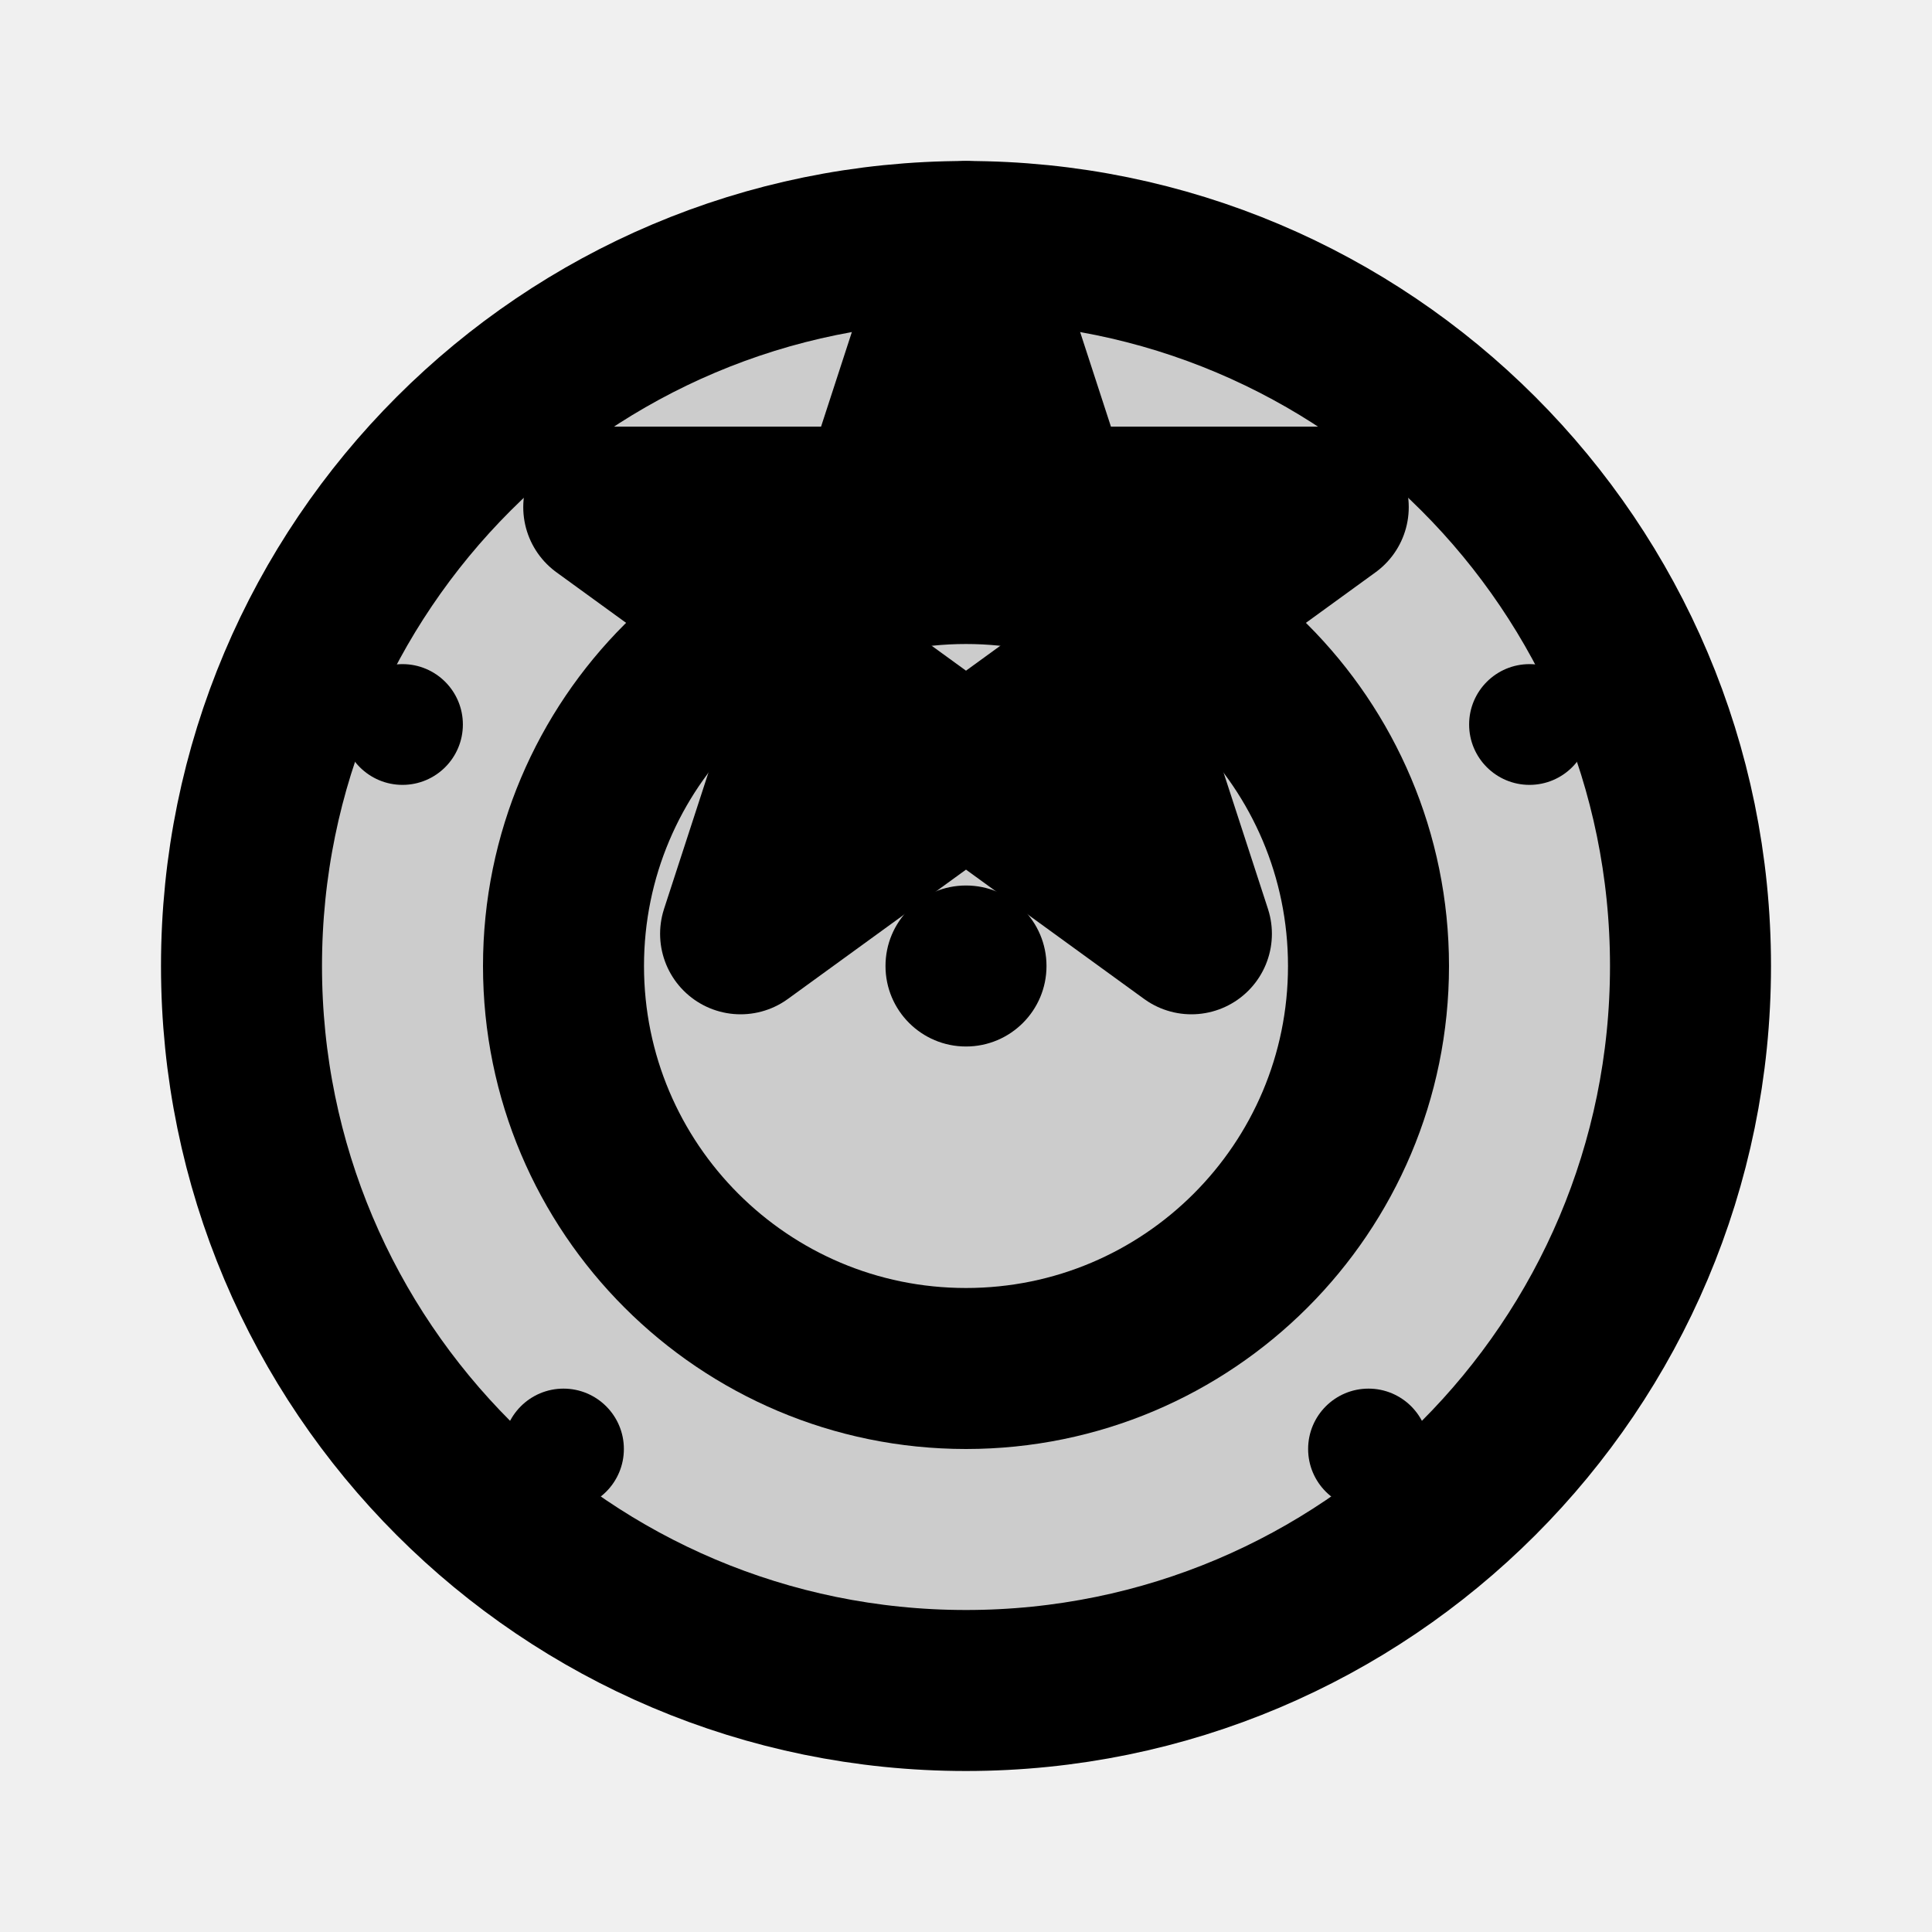
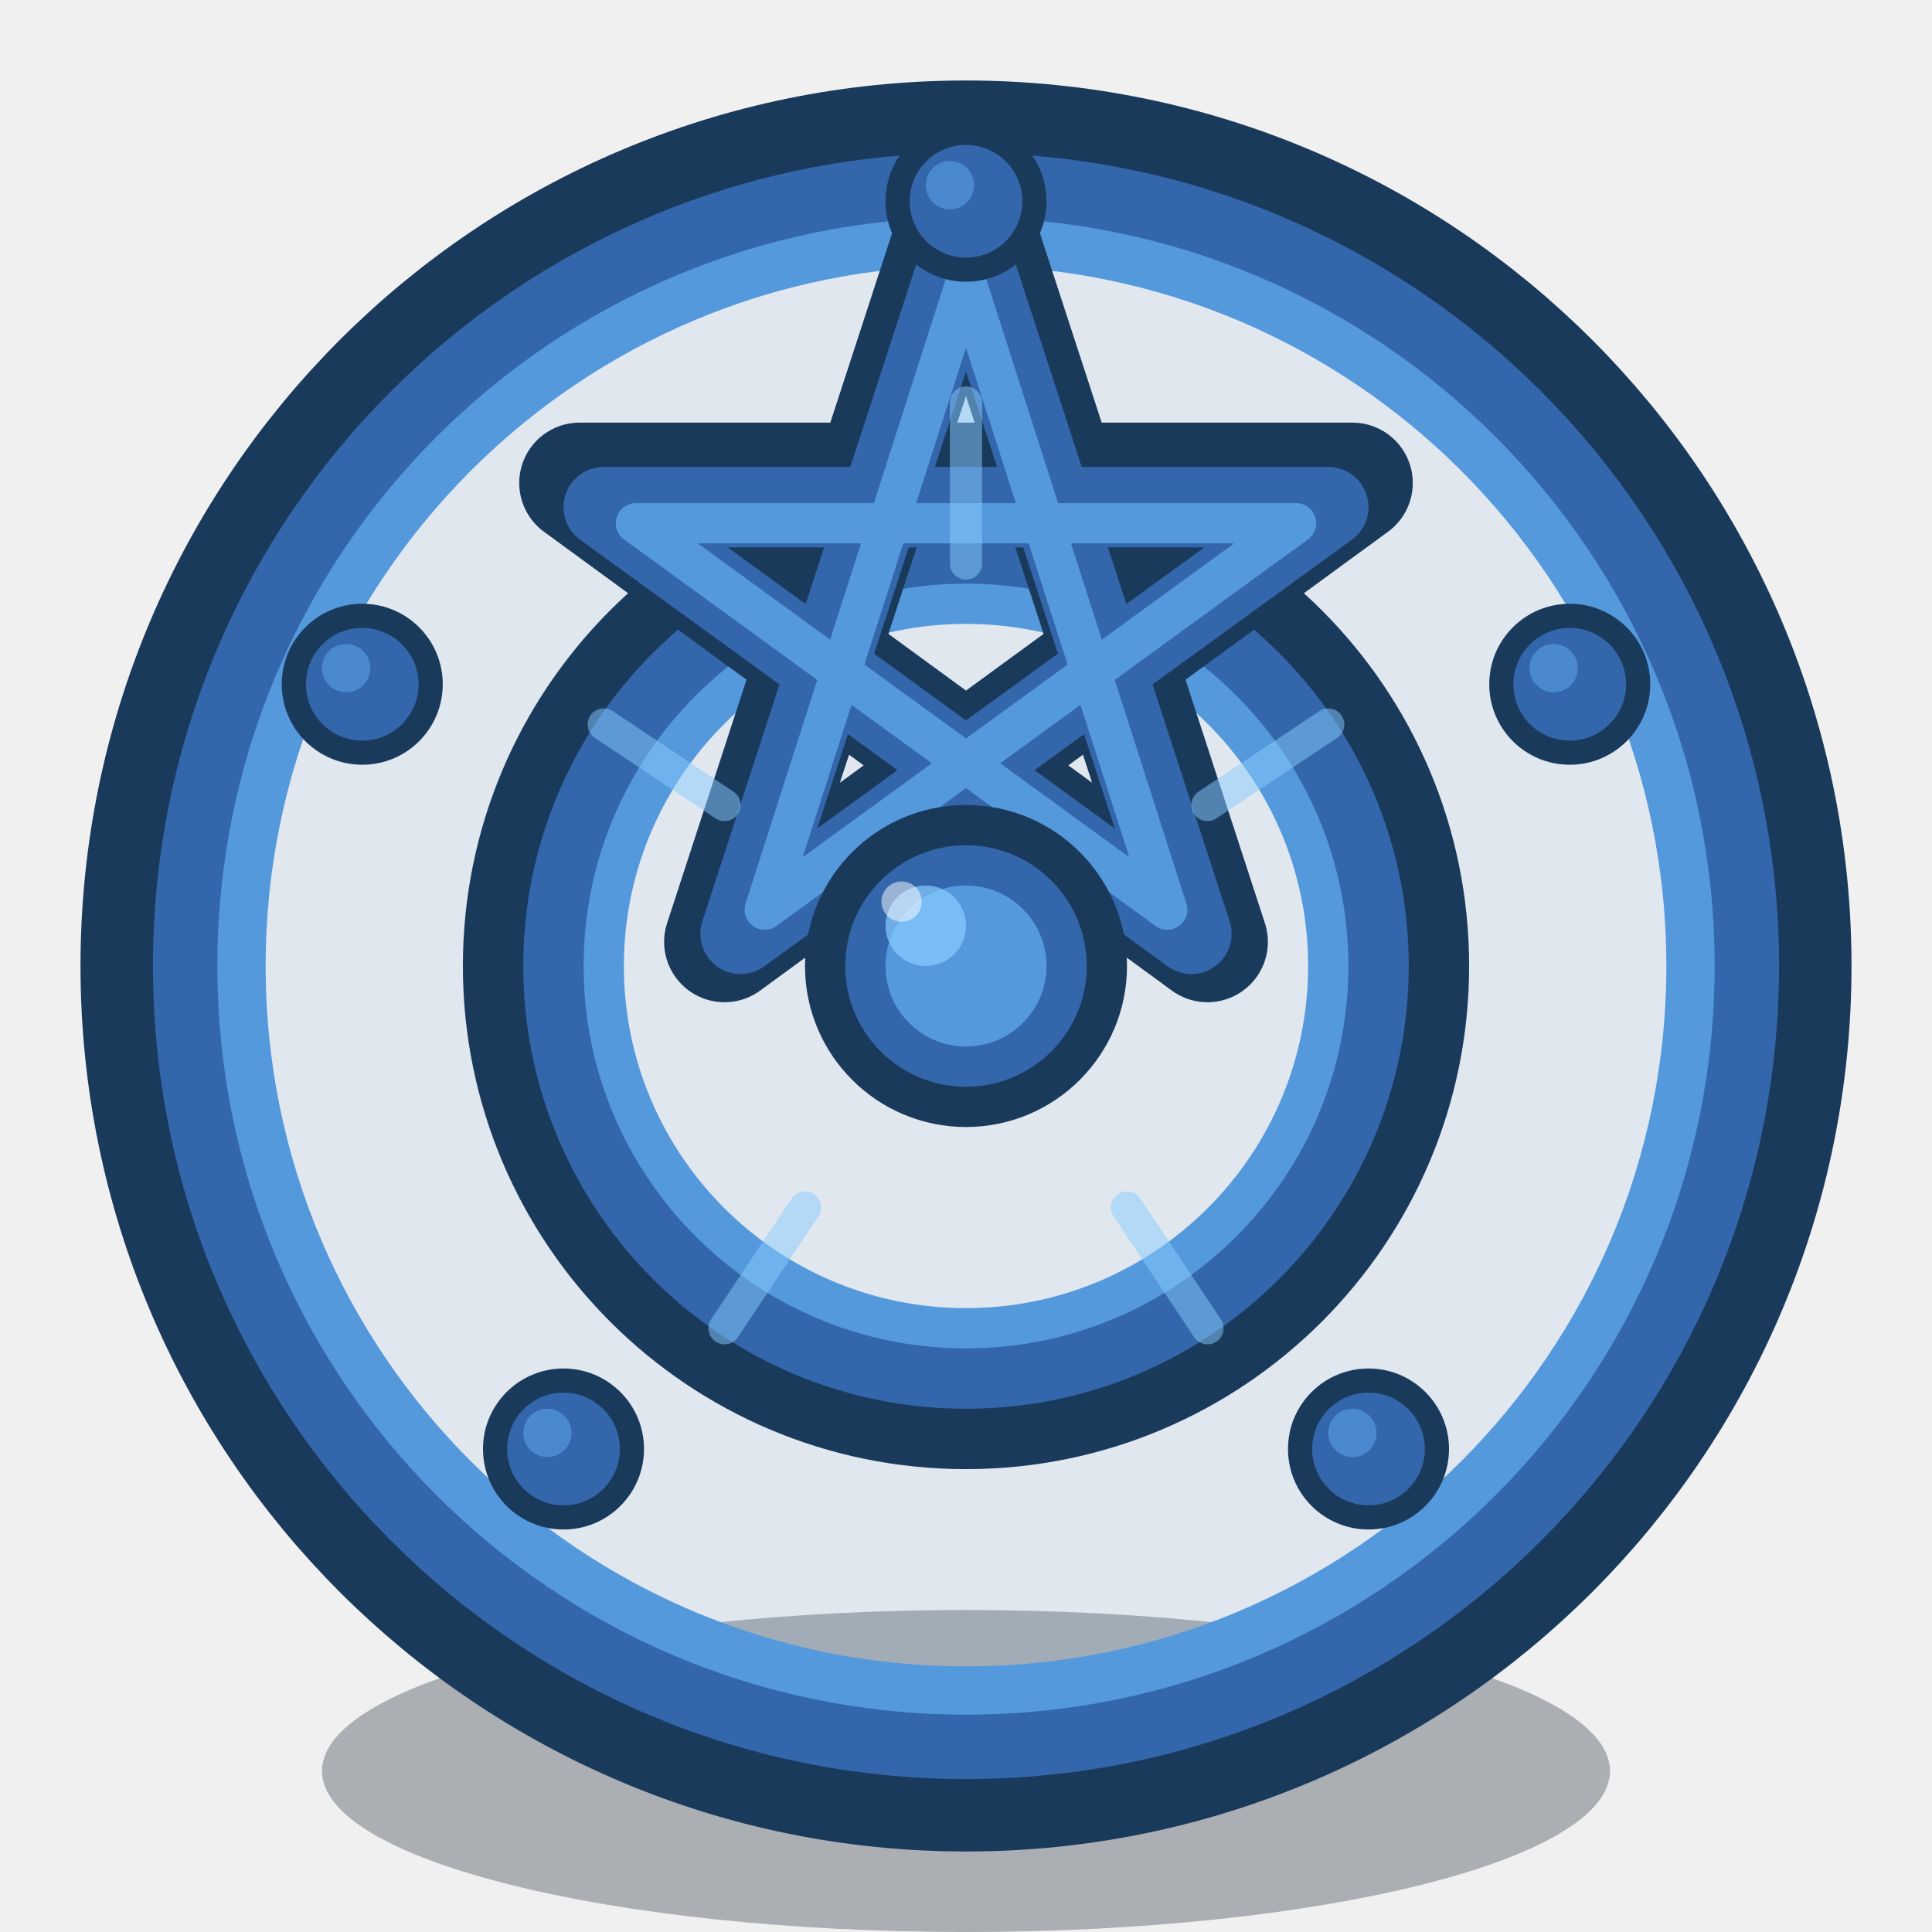
- <svg xmlns="http://www.w3.org/2000/svg" viewBox="0 0 24 24" fill="none">
-   <style>
-     .stroke { stroke: currentColor; stroke-width: 2; stroke-linecap: round; stroke-linejoin: round; fill: none; }
-     .metallic { fill: currentColor; fill-opacity: 0.15; }
-   </style>
-   <circle class="stroke metallic" cx="12" cy="12" r="9" />
-   <circle class="stroke" cx="12" cy="12" r="5" />
-   <path class="stroke" d="M12 3l2.8 8.6-7.3-5.3h9l-7.3 5.3z" />
-   <circle cx="12" cy="3" r="0.75" fill="currentColor" />
-   <circle cx="19" cy="9" r="0.75" fill="currentColor" />
-   <circle cx="17" cy="18" r="0.75" fill="currentColor" />
-   <circle cx="7" cy="18" r="0.75" fill="currentColor" />
-   <circle cx="5" cy="9" r="0.75" fill="currentColor" />
-   <circle cx="12" cy="12" r="1" fill="currentColor" />
+ <svg xmlns="http://www.w3.org/2000/svg" viewBox="0 0 24 24">
+   <ellipse cx="12" cy="22" rx="8" ry="2" fill="#0a1520" opacity="0.3" />
+   <circle cx="12" cy="12" r="10" fill="#5599dd" opacity="0.1" />
+   <circle cx="12" cy="12" r="10" fill="none" stroke="#1a3a5c" stroke-width="2" />
+   <circle cx="12" cy="12" r="9.5" fill="none" stroke="#3366aa" stroke-width="1.2" />
+   <circle cx="12" cy="12" r="9" fill="none" stroke="#5599dd" stroke-width="0.6" />
+   <circle cx="12" cy="12" r="5.5" fill="none" stroke="#1a3a5c" stroke-width="1.5" />
+   <circle cx="12" cy="12" r="5" fill="none" stroke="#3366aa" stroke-width="1" />
+   <circle cx="12" cy="12" r="4.5" fill="none" stroke="#5599dd" stroke-width="0.5" />
+   <path d="M12 2.5l3 9.2-7.8-5.7h9.6l-7.8 5.7z" fill="none" stroke="#1a3a5c" stroke-width="1.5" stroke-linejoin="round" />
+   <path d="M12 3l2.8 8.6-7.3-5.3h9l-7.3 5.3z" fill="none" stroke="#3366aa" stroke-width="1" stroke-linejoin="round" />
+   <path d="M12 3.5l2.5 7.8-6.6-4.8h8.2l-6.6 4.8z" fill="none" stroke="#5599dd" stroke-width="0.5" stroke-linejoin="round" />
+   <circle cx="12" cy="2.5" r="1" fill="#1a3a5c" />
+   <circle cx="12" cy="2.5" r="0.7" fill="#3366aa" />
+   <circle cx="11.8" cy="2.3" r="0.3" fill="#5599dd" opacity="0.7" />
+   <circle cx="19.5" cy="8.5" r="1" fill="#1a3a5c" />
+   <circle cx="19.5" cy="8.5" r="0.7" fill="#3366aa" />
+   <circle cx="19.3" cy="8.3" r="0.3" fill="#5599dd" opacity="0.7" />
+   <circle cx="17" cy="18" r="1" fill="#1a3a5c" />
+   <circle cx="17" cy="18" r="0.7" fill="#3366aa" />
+   <circle cx="16.8" cy="17.8" r="0.3" fill="#5599dd" opacity="0.7" />
+   <circle cx="7" cy="18" r="1" fill="#1a3a5c" />
+   <circle cx="7" cy="18" r="0.7" fill="#3366aa" />
+   <circle cx="6.8" cy="17.8" r="0.3" fill="#5599dd" opacity="0.7" />
+   <circle cx="4.5" cy="8.5" r="1" fill="#1a3a5c" />
+   <circle cx="4.5" cy="8.5" r="0.7" fill="#3366aa" />
+   <circle cx="4.3" cy="8.3" r="0.3" fill="#5599dd" opacity="0.7" />
+   <circle cx="12" cy="12" r="2" fill="#1a3a5c" />
+   <circle cx="12" cy="12" r="1.5" fill="#3366aa" />
+   <circle cx="12" cy="12" r="1" fill="#5599dd" />
+   <circle cx="11.5" cy="11.5" r="0.5" fill="#88ccff" opacity="0.7" />
+   <circle cx="11.2" cy="11.2" r="0.25" fill="#ffffff" opacity="0.5" />
+   <g fill="none" stroke="#88ccff" stroke-width="0.4" stroke-linecap="round" opacity="0.5">
+     <path d="M12 7v-2" />
+     <path d="M15 10l1.5-1" />
+     <path d="M14 15l1 1.5" />
+     <path d="M10 15l-1 1.5" />
+     <path d="M9 10l-1.5-1" />
+   </g>
</svg>
